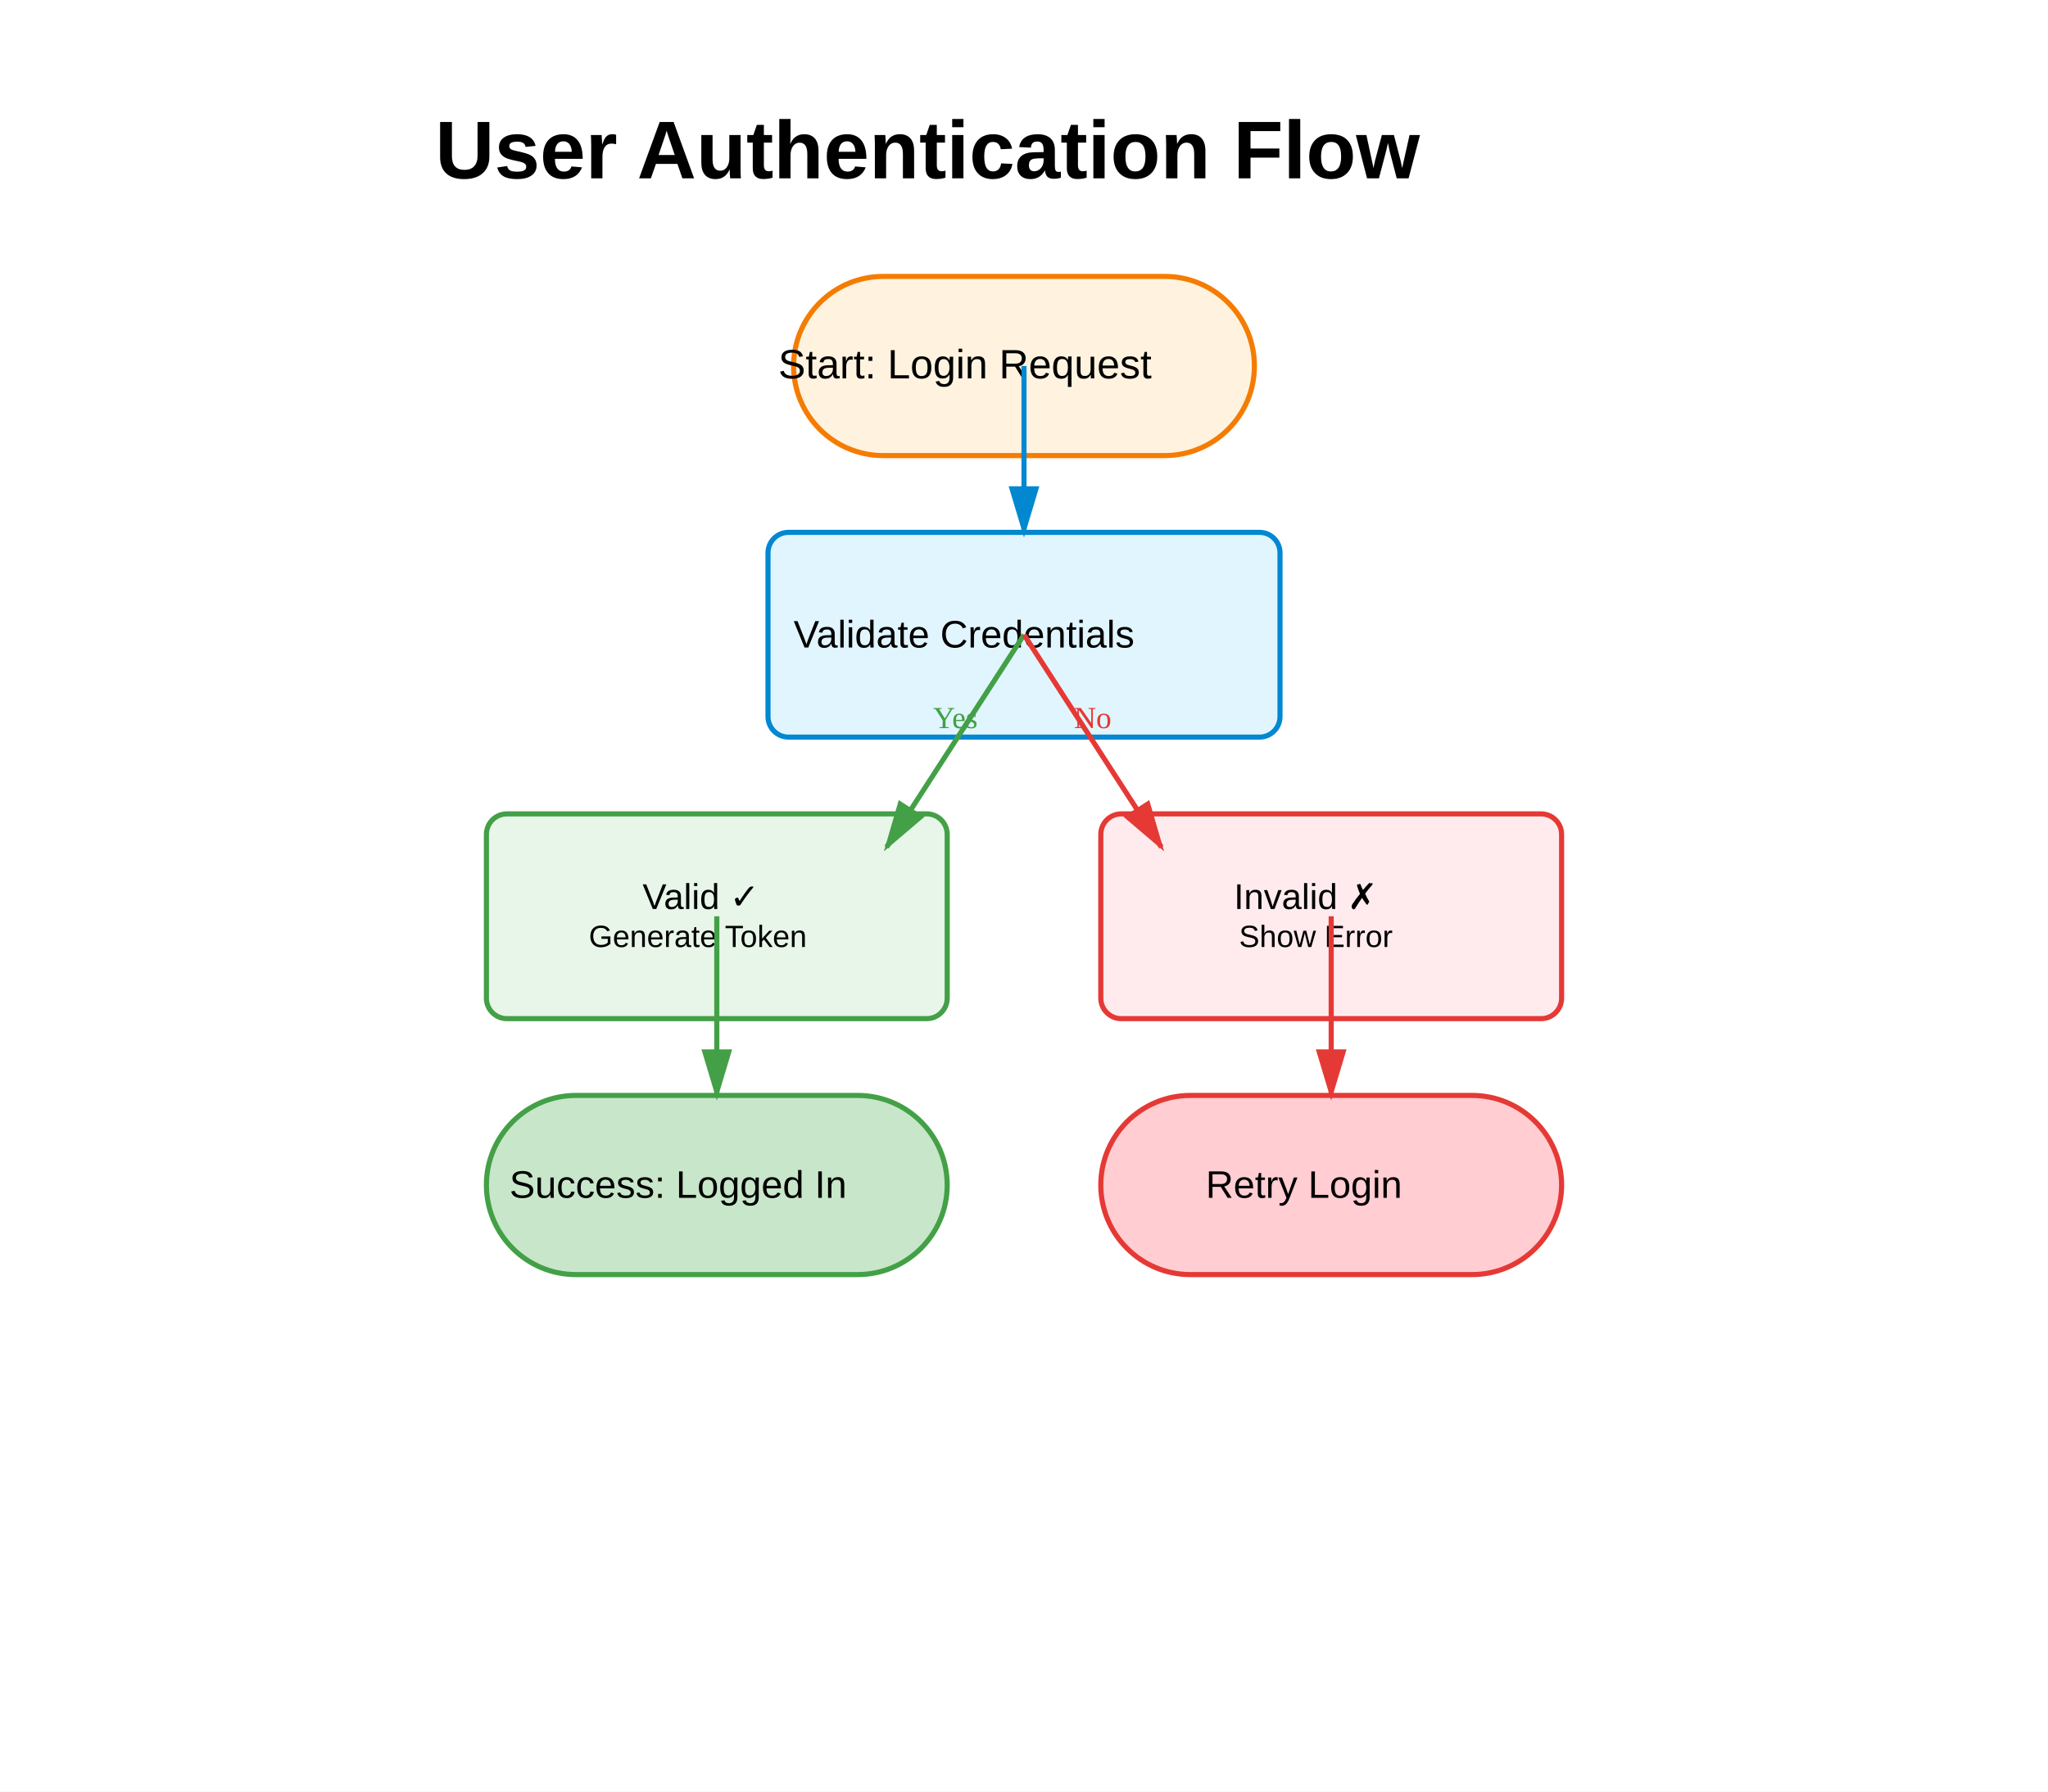
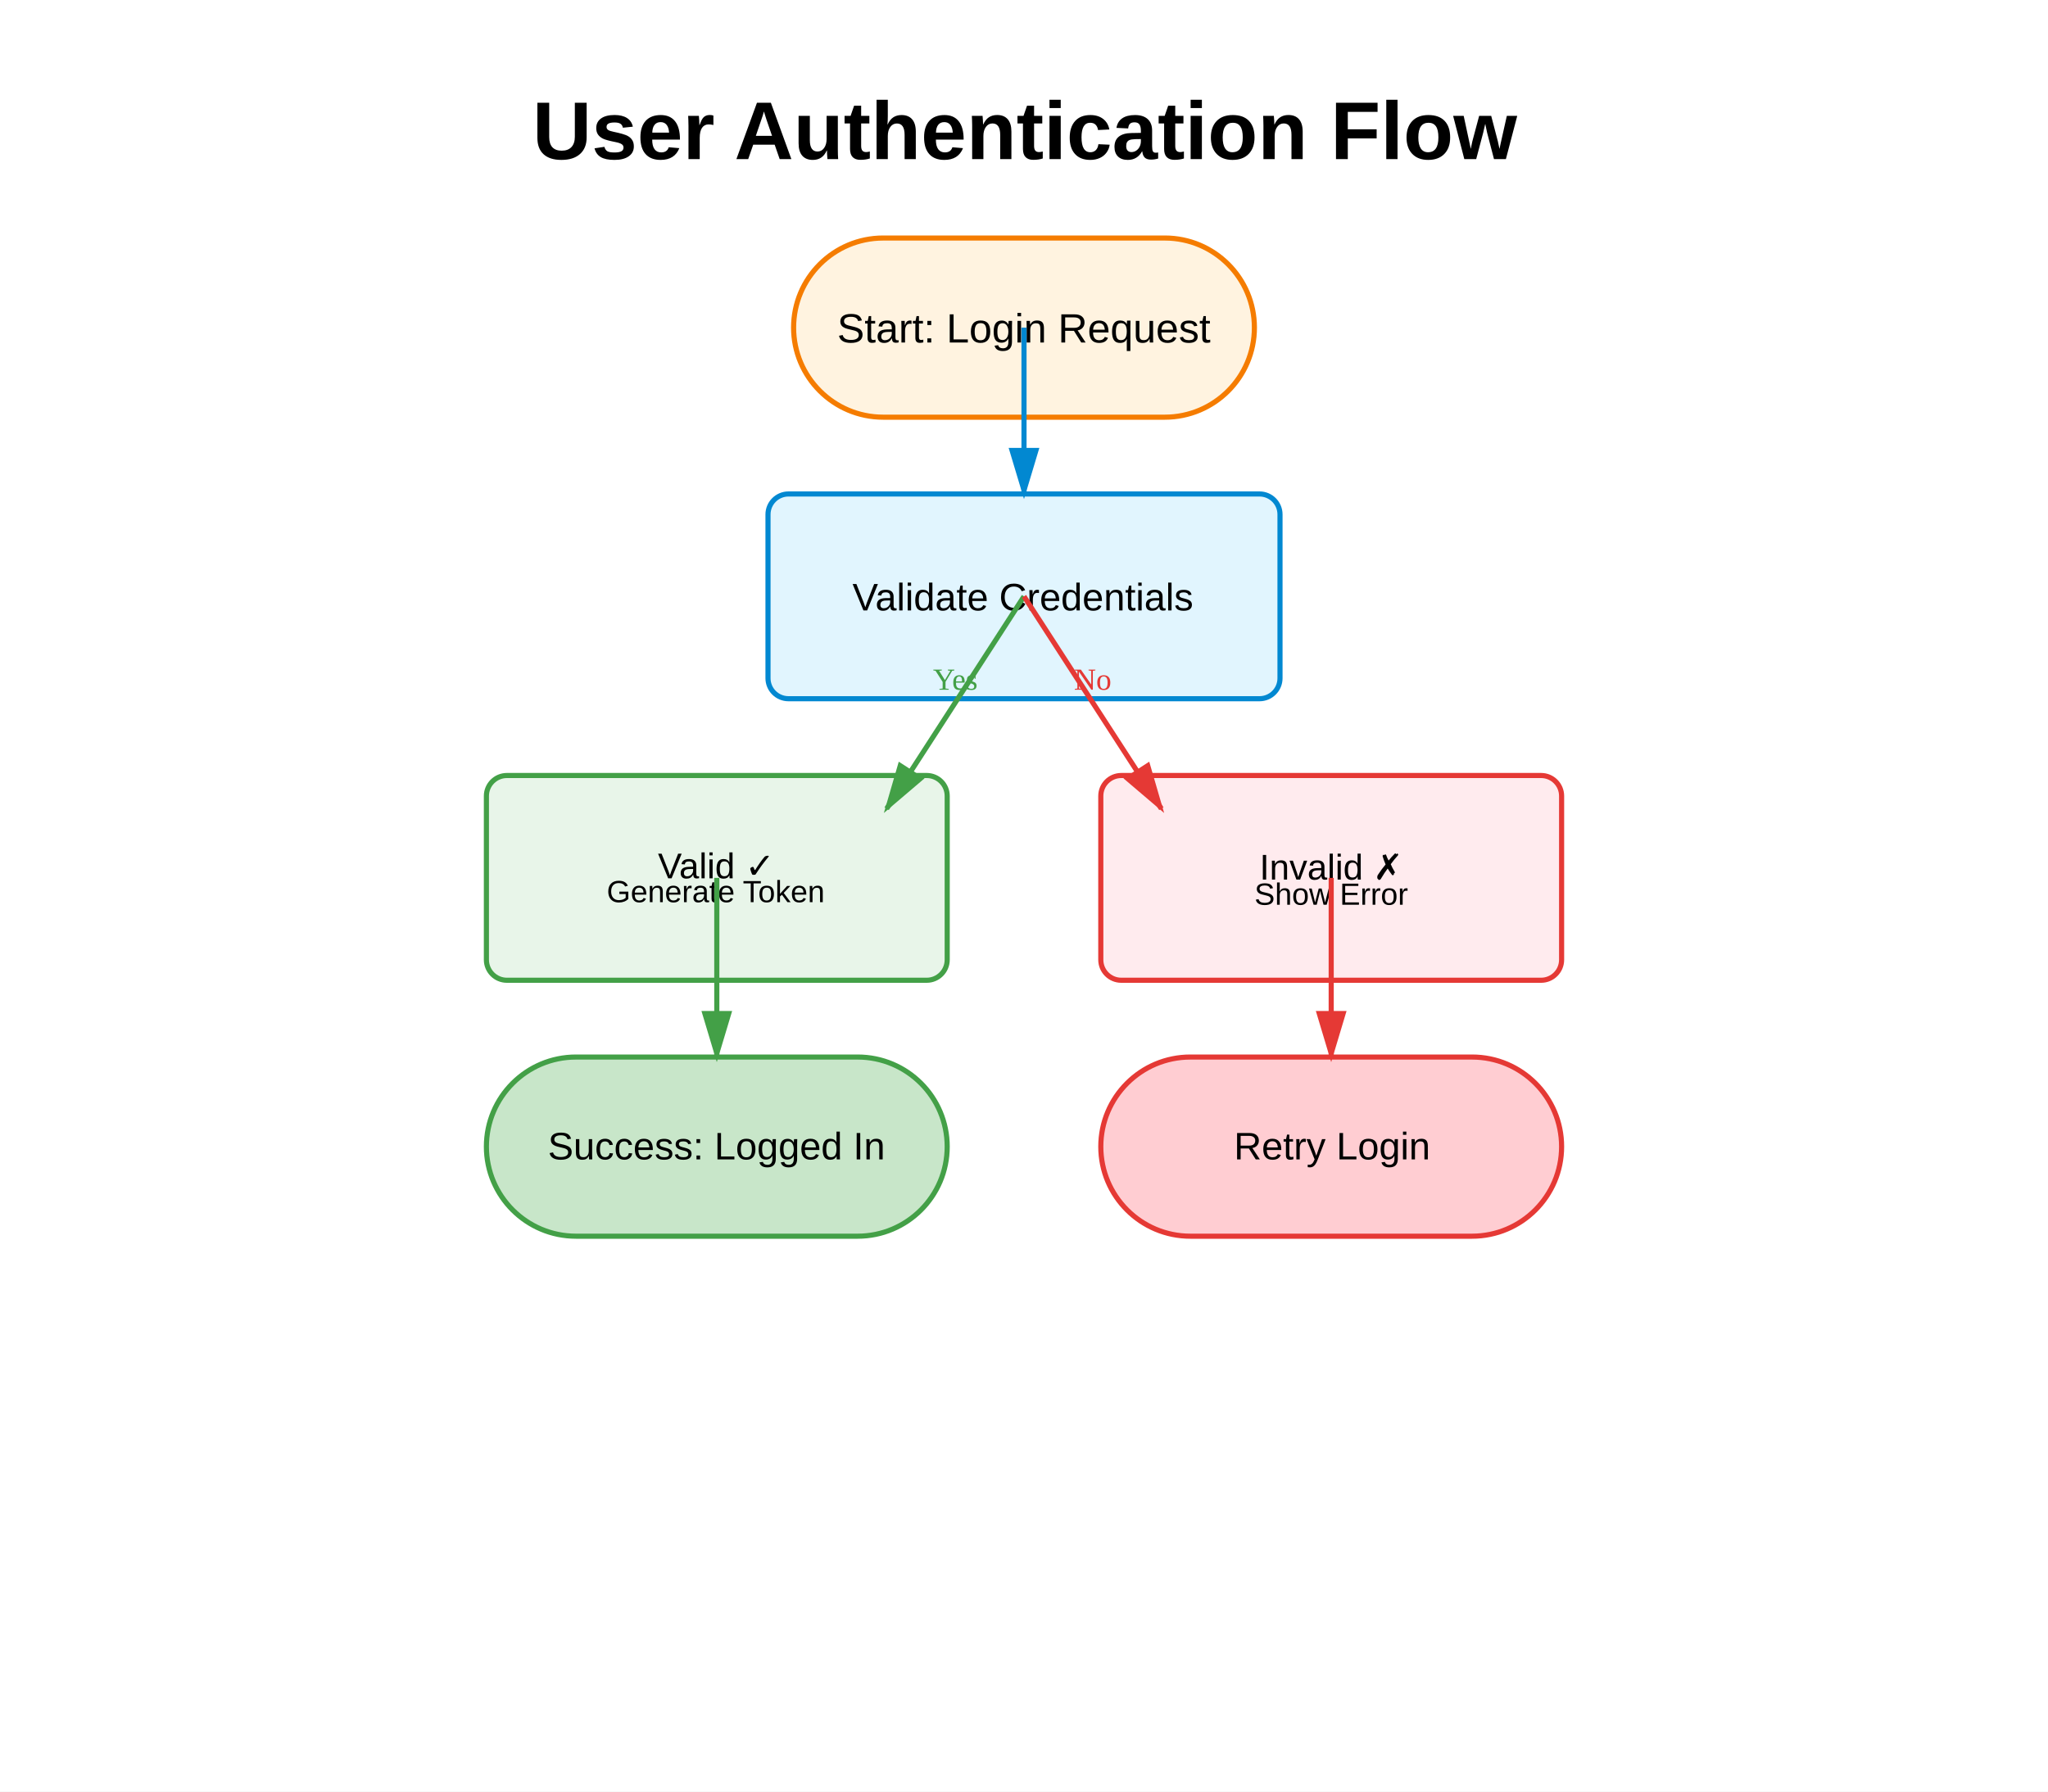
<svg xmlns="http://www.w3.org/2000/svg" width="800" height="700" viewBox="0 0 800 700">
  <defs>
    <marker id="arrowhead-0288d1" markerWidth="10" markerHeight="10" refX="9" refY="3" orient="auto">
      <polygon points="0 0, 10 3, 0 6" fill="#0288d1" />
    </marker>
    <marker id="arrowhead-43a047" markerWidth="10" markerHeight="10" refX="9" refY="3" orient="auto">
      <polygon points="0 0, 10 3, 0 6" fill="#43a047" />
    </marker>
    <marker id="arrowhead-e53935" markerWidth="10" markerHeight="10" refX="9" refY="3" orient="auto">
      <polygon points="0 0, 10 3, 0 6" fill="#e53935" />
    </marker>
  </defs>
  <rect width="800" height="700" fill="white" />
-   <text x="170" y="69.667" font-size="32" font-family="Arial, sans-serif" fill="black" font-weight="bold" text-anchor="start">User Authentication Flow</text>
-   <rect x="310" y="108" width="180" height="70" fill="#fff3e0" stroke="#f57c00" stroke-width="2" rx="35" />
-   <text x="304" y="147.833" font-size="16" font-family="Arial, sans-serif" fill="black" font-weight="normal" text-anchor="start">Start: Login Request</text>
-   <rect x="300" y="208" width="200" height="80" fill="#e1f5fe" stroke="#0288d1" stroke-width="2" rx="8" />
-   <text x="310" y="253" font-size="15" font-family="Arial, sans-serif" fill="black" font-weight="normal" text-anchor="start">Validate Credentials</text>
-   <rect x="190" y="318" width="180" height="80" fill="#e8f5e9" stroke="#43a047" stroke-width="2" rx="8" />
-   <text x="251" y="355.167" font-size="14" font-family="Arial, sans-serif" fill="black" font-weight="normal" text-anchor="start">Valid ✓</text>
-   <text x="230" y="370" font-size="12" font-family="Arial, sans-serif" fill="black" font-weight="normal" text-anchor="start">Generate Token</text>
-   <rect x="430" y="318" width="180" height="80" fill="#ffebee" stroke="#e53935" stroke-width="2" rx="8" />
-   <text x="482" y="355.167" font-size="14" font-family="Arial, sans-serif" fill="black" font-weight="normal" text-anchor="start">Invalid ✗</text>
-   <text x="484" y="370" font-size="12" font-family="Arial, sans-serif" fill="black" font-weight="normal" text-anchor="start">Show Error</text>
-   <rect x="190" y="428" width="180" height="70" fill="#c8e6c9" stroke="#43a047" stroke-width="2" rx="35" />
-   <text x="199" y="468" font-size="15" font-family="Arial, sans-serif" fill="black" font-weight="normal" text-anchor="start">Success: Logged In</text>
-   <rect x="430" y="428" width="180" height="70" fill="#ffcdd2" stroke="#e53935" stroke-width="2" rx="35" />
-   <text x="471" y="468" font-size="15" font-family="Arial, sans-serif" fill="black" font-weight="normal" text-anchor="start">Retry Login</text>
-   <line x1="400" y1="143" x2="400" y2="208" stroke="#0288d1" stroke-width="2" marker-end="url(#arrowhead-0288d1)" />
-   <line x1="400" y1="248" x2="346.344" y2="330.971" stroke="#43a047" stroke-width="2" marker-end="url(#arrowhead-43a047)" />
-   <text x="373.172" y="284.486" font-size="12" fill="#43a047" text-anchor="middle">Yes</text>
-   <line x1="400" y1="248" x2="453.656" y2="330.971" stroke="#e53935" stroke-width="2" marker-end="url(#arrowhead-e53935)" />
-   <text x="426.828" y="284.486" font-size="12" fill="#e53935" text-anchor="middle">No</text>
-   <line x1="280" y1="358" x2="280" y2="428" stroke="#43a047" stroke-width="2" marker-end="url(#arrowhead-43a047)" />
-   <line x1="520" y1="358" x2="520" y2="428" stroke="#e53935" stroke-width="2" marker-end="url(#arrowhead-e53935)" />
+   <text x="208" y="62.167" font-size="32" font-family="Arial, sans-serif" fill="black" font-weight="bold" text-anchor="start">User Authentication Flow</text>
+   <rect x="310" y="93" width="180" height="70" fill="#fff3e0" stroke="#f57c00" stroke-width="2" rx="35" />
+   <text x="327" y="133.833" font-size="16" font-family="Arial, sans-serif" fill="black" font-weight="normal" text-anchor="start">Start: Login Request</text>
+   <rect x="300" y="193" width="200" height="80" fill="#e1f5fe" stroke="#0288d1" stroke-width="2" rx="8" />
+   <text x="333" y="238.5" font-size="15" font-family="Arial, sans-serif" fill="black" font-weight="normal" text-anchor="start">Validate Credentials</text>
+   <rect x="190" y="303" width="180" height="80" fill="#e8f5e9" stroke="#43a047" stroke-width="2" rx="8" />
+   <text x="257" y="343.167" font-size="14" font-family="Arial, sans-serif" fill="black" font-weight="normal" text-anchor="start">Valid ✓</text>
+   <text x="237" y="352.5" font-size="12" font-family="Arial, sans-serif" fill="black" font-weight="normal" text-anchor="start">Generate Token</text>
+   <rect x="430" y="303" width="180" height="80" fill="#ffebee" stroke="#e53935" stroke-width="2" rx="8" />
+   <text x="492" y="343.667" font-size="14" font-family="Arial, sans-serif" fill="black" font-weight="normal" text-anchor="start">Invalid ✗</text>
+   <text x="490" y="353.5" font-size="12" font-family="Arial, sans-serif" fill="black" font-weight="normal" text-anchor="start">Show Error</text>
+   <rect x="190" y="413" width="180" height="70" fill="#c8e6c9" stroke="#43a047" stroke-width="2" rx="35" />
+   <text x="214" y="453" font-size="15" font-family="Arial, sans-serif" fill="black" font-weight="normal" text-anchor="start">Success: Logged In</text>
+   <rect x="430" y="413" width="180" height="70" fill="#ffcdd2" stroke="#e53935" stroke-width="2" rx="35" />
+   <text x="482" y="453" font-size="15" font-family="Arial, sans-serif" fill="black" font-weight="normal" text-anchor="start">Retry Login</text>
+   <line x1="400" y1="128" x2="400" y2="193" stroke="#0288d1" stroke-width="2" marker-end="url(#arrowhead-0288d1)" />
+   <line x1="400" y1="233" x2="346.344" y2="315.971" stroke="#43a047" stroke-width="2" marker-end="url(#arrowhead-43a047)" />
+   <text x="373.172" y="269.486" font-size="12" fill="#43a047" text-anchor="middle">Yes</text>
+   <line x1="400" y1="233" x2="453.656" y2="315.971" stroke="#e53935" stroke-width="2" marker-end="url(#arrowhead-e53935)" />
+   <text x="426.828" y="269.486" font-size="12" fill="#e53935" text-anchor="middle">No</text>
+   <line x1="280" y1="343" x2="280" y2="413" stroke="#43a047" stroke-width="2" marker-end="url(#arrowhead-43a047)" />
+   <line x1="520" y1="343" x2="520" y2="413" stroke="#e53935" stroke-width="2" marker-end="url(#arrowhead-e53935)" />
</svg>
